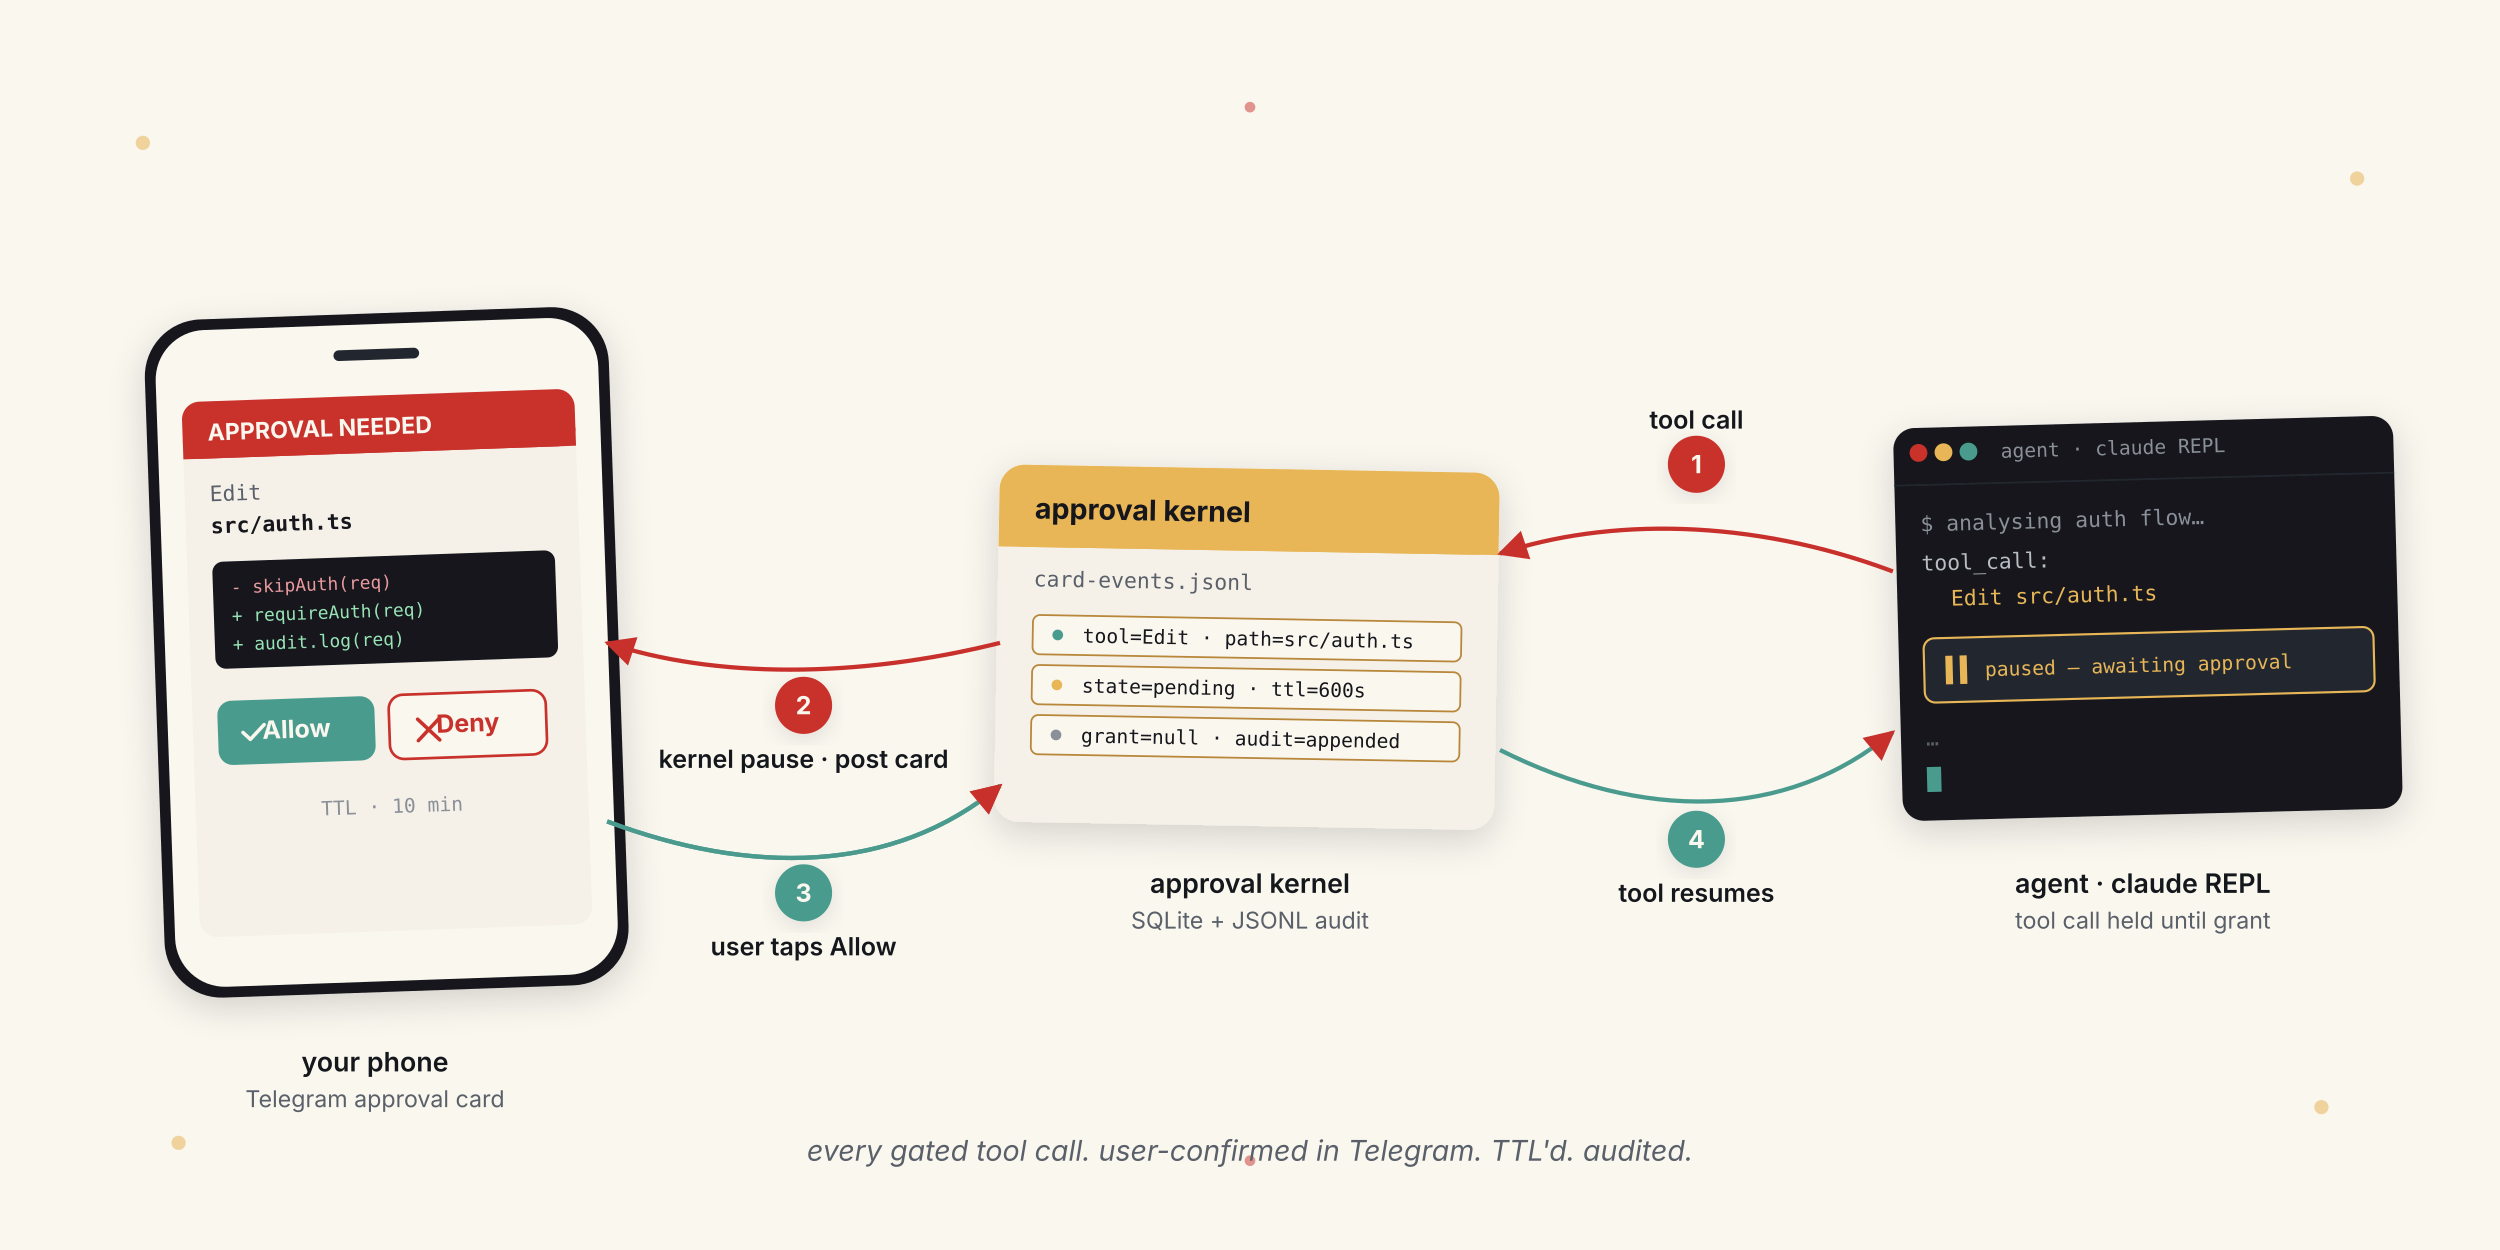
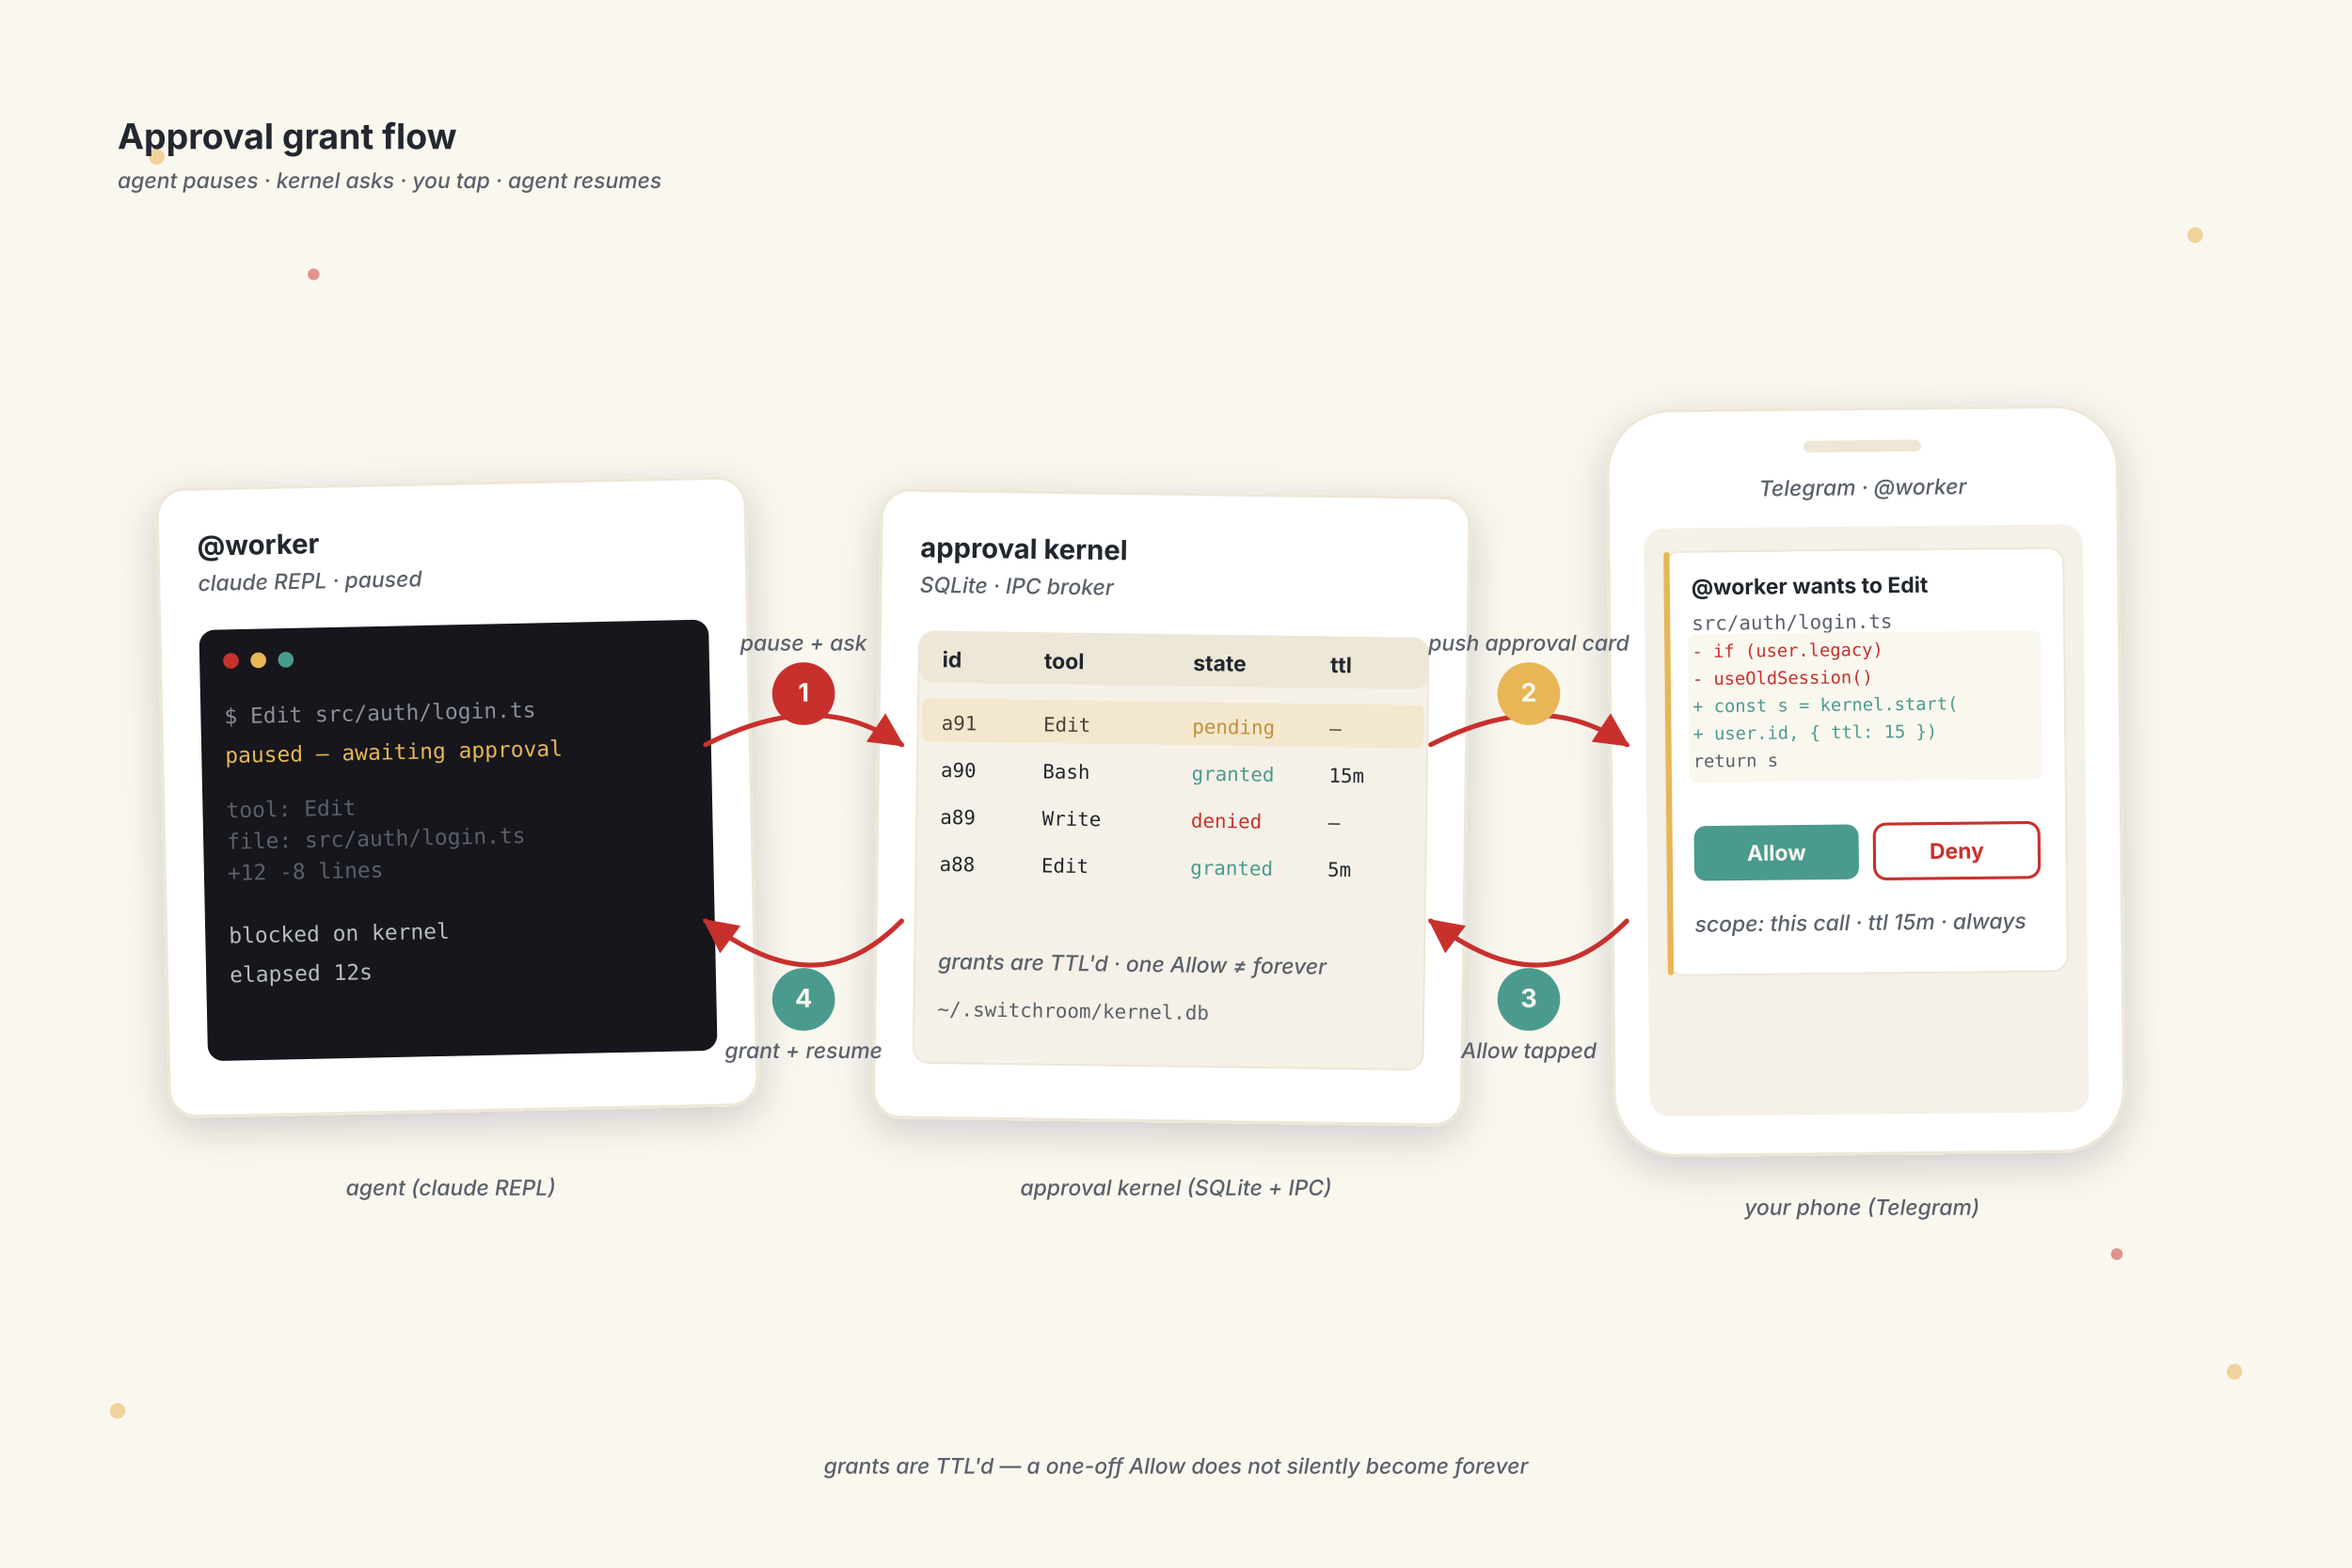
- <svg xmlns="http://www.w3.org/2000/svg" viewBox="0 0 1400 700" width="1400" height="700" role="img" aria-label="Approval kernel grant flow.">
+ <svg xmlns="http://www.w3.org/2000/svg" viewBox="0 0 1200 800" width="1200" height="800" role="img" aria-label="Approval grant flow: agent pauses, kernel asks phone, you tap allow, agent resumes.">
  <defs>
    <style>
-       .sans  { font-family: 'Inter', system-ui, -apple-system, 'Helvetica Neue', Arial, sans-serif; }
-       .mono  { font-family: 'JetBrains Mono', ui-monospace, 'SF Mono', Menlo, Consolas, monospace; }
-       .ttl   { font-family: 'Inter', system-ui, sans-serif; font-size: 22px; font-weight: 700; fill: #14171C; }
-       .lbl   { font-family: 'Inter', system-ui, sans-serif; font-size: 15px; font-weight: 600; fill: #14171C; }
-       .sub   { font-family: 'Inter', system-ui, sans-serif; font-size: 13px; fill: #5A6069; }
-       .num   { font-family: 'Inter', system-ui, sans-serif; font-size: 14px; font-weight: 700; fill: #FAF7EF; }
-       .step  { font-family: 'Inter', system-ui, sans-serif; font-size: 14px; font-weight: 600; fill: #14171C; }
-       .stepsub{ font-family: 'Inter', system-ui, sans-serif; font-size: 12px; fill: #5A6069; }
-       .caption{ font-family: 'Inter', system-ui, sans-serif; font-style: italic; font-size: 16px; fill: #5A6069; }
+       .sans { font-family: 'Inter', system-ui, -apple-system, sans-serif; }
+       .mono { font-family: 'JetBrains Mono', ui-monospace, monospace; }
+       .h    { font: 700 18px 'Inter', system-ui, sans-serif; fill: #23282F; }
+       .body { font: 500 14px 'Inter', system-ui, sans-serif; fill: #23282F; }
+       .cap  { font: italic 500 11px 'Inter', system-ui, sans-serif; fill: #5A6069; }
+       .num  { font: 700 13px 'Inter', system-ui, sans-serif; fill: #FAF7EF; }
+       .flow { fill: none; stroke: #C8302C; stroke-width: 2.5; stroke-linecap: round; }
+       .lead { fill: none; stroke: #8A8F98; stroke-width: 1.4; stroke-dasharray: 2 4; }
    </style>
    <filter id="cardShadow" x="-20%" y="-20%" width="140%" height="140%">
-       <feDropShadow dx="0" dy="6" stdDeviation="10" flood-color="#14171C" flood-opacity="0.16" />
+       <feDropShadow dx="0" dy="6" stdDeviation="10" flood-color="#14171C" flood-opacity="0.18" />
    </filter>
-     <filter id="softShadow" x="-20%" y="-20%" width="140%" height="140%">
-       <feDropShadow dx="0" dy="3" stdDeviation="6" flood-color="#14171C" flood-opacity="0.10" />
-     </filter>
-     <marker id="arrCord" viewBox="0 0 10 10" refX="9" refY="5" markerWidth="7" markerHeight="7" orient="auto">
-       <path d="M0 0 L10 5 L0 10 z" fill="#C8302C" />
+     <marker id="arrowCord" viewBox="0 0 10 10" refX="9" refY="5" markerWidth="7" markerHeight="7" orient="auto">
+       <path d="M0,0 L10,5 L0,10 z" fill="#C8302C" />
    </marker>
  </defs>
-   <rect fill="#FAF7EF" width="1400" height="700" />
+   <rect fill="#FAF7EF" width="1200" height="800" />
  <g fill="#E8B657" opacity="0.55">
    <circle cx="80" cy="80" r="4" />
-     <circle cx="1320" cy="100" r="4" />
-     <circle cx="100" cy="640" r="4" />
-     <circle cx="1300" cy="620" r="4" />
+     <circle cx="1120" cy="120" r="4" />
+     <circle cx="60" cy="720" r="4" />
+     <circle cx="1140" cy="700" r="4" />
  </g>
  <g fill="#C8302C" opacity="0.5">
-     <circle cx="700" cy="60" r="3" />
-     <circle cx="700" cy="650" r="3" />
+     <circle cx="160" cy="140" r="3" />
+     <circle cx="1080" cy="640" r="3" />
  </g>
-   <g transform="translate(80,180) rotate(-2)" filter="url(#cardShadow)">
-     <rect x="0" y="0" width="260" height="380" rx="32" fill="#14171C" />
-     <rect x="6" y="6" width="248" height="368" rx="28" fill="#FAF7EF" />
-     <rect x="106" y="20" width="48" height="6" rx="3" fill="#23282F" />
-     <g transform="translate(20,46)">
-       <rect x="0" y="0" width="220" height="300" rx="10" fill="#F5F1E8" />
-       <rect x="0" y="0" width="220" height="32" rx="10" fill="#C8302C" />
-       <rect x="0" y="22" width="220" height="10" fill="#C8302C" />
-       <text class="sans" x="14" y="22" fill="#FAF7EF" font-size="13" font-weight="700">APPROVAL NEEDED</text>
-       <text class="mono" x="14" y="56" font-size="12" fill="#5A6069">Edit</text>
-       <text class="mono" x="14" y="74" font-size="12" fill="#14171C" font-weight="600">src/auth.ts</text>
-       <g transform="translate(14,90)">
-         <rect x="0" y="0" width="192" height="60" rx="6" fill="#14171C" />
-         <text class="mono" x="10" y="18" font-size="10" fill="#E99A9E">- skipAuth(req)</text>
-         <text class="mono" x="10" y="34" font-size="10" fill="#98E4B6">+ requireAuth(req)</text>
-         <text class="mono" x="10" y="50" font-size="10" fill="#98E4B6">+ audit.log(req)</text>
+   <text class="h" x="60" y="76">Approval grant flow</text>
+   <text class="cap" x="60" y="96">agent pauses · kernel asks · you tap · agent resumes</text>
+   <g transform="translate(80,250) rotate(-1.2)" filter="url(#cardShadow)">
+     <rect x="0" y="0" width="300" height="320" rx="14" fill="#FFFFFF" stroke="#EDE7D7" stroke-width="1.5" />
+     <text class="sans" x="20" y="34" font-size="14" font-weight="700" fill="#23282F">@worker</text>
+     <text class="cap" x="20" y="52">claude REPL · paused</text>
+     <g transform="translate(20,72)">
+       <rect x="0" y="0" width="260" height="220" rx="8" fill="#14171C" />
+       <g transform="translate(10,10)">
+         <circle cx="6" cy="6" r="4" fill="#C8302C" />
+         <circle cx="20" cy="6" r="4" fill="#E8B657" />
+         <circle cx="34" cy="6" r="4" fill="#4A9B8E" />
      </g>
-       <g transform="translate(14,168)">
-         <rect x="0" y="0" width="88" height="36" rx="8" fill="#4A9B8E" />
-         <text class="sans" x="44" y="22" text-anchor="middle" font-size="14" font-weight="700" fill="#FAF7EF">Allow</text>
-         <path d="M14 18 l4 4 l8 -8" fill="none" stroke="#FAF7EF" stroke-width="2" stroke-linecap="round" stroke-linejoin="round" />
+       <g font-family="'JetBrains Mono', monospace" font-size="11">
+         <text x="12" y="48" fill="#8A8F98">$ Edit src/auth/login.ts</text>
+         <text x="12" y="68" fill="#E8B657">paused — awaiting approval</text>
+         <text x="12" y="96" fill="#5A6069">tool:    Edit</text>
+         <text x="12" y="112" fill="#5A6069">file:    src/auth/login.ts</text>
+         <text x="12" y="128" fill="#5A6069">+12 -8 lines</text>
+         <text x="12" y="160" fill="#B8BCC3">blocked on kernel</text>
+         <text x="12" y="180" fill="#B8BCC3">elapsed 12s</text>
      </g>
-       <g transform="translate(110,168)">
-         <rect x="0" y="0" width="88" height="36" rx="8" fill="#FAF7EF" stroke="#C8302C" stroke-width="1.5" />
-         <text class="sans" x="44" y="22" text-anchor="middle" font-size="14" font-weight="700" fill="#C8302C">Deny</text>
-         <path d="M16 14 l12 12 M28 14 l-12 12" fill="none" stroke="#C8302C" stroke-width="2" stroke-linecap="round" />
-       </g>
-       <text class="mono" x="110" y="234" text-anchor="middle" font-size="11" fill="#8A8F98">TTL · 10 min</text>
    </g>
  </g>
-   <text class="lbl" x="210" y="600" text-anchor="middle">your phone</text>
-   <text class="sub" x="210" y="620" text-anchor="middle">Telegram approval card</text>
-   <g transform="translate(560,260) rotate(1)" filter="url(#cardShadow)">
-     <rect x="0" y="0" width="280" height="200" rx="14" fill="#F5F1E8" />
-     <rect x="0" y="0" width="280" height="46" rx="14" fill="#E8B657" />
-     <rect x="0" y="32" width="280" height="14" fill="#E8B657" />
-     <text class="sans" x="20" y="30" fill="#14171C" font-size="16" font-weight="700">approval kernel</text>
-     <text class="mono" x="20" y="68" font-size="12" fill="#5A6069">card-events.jsonl</text>
-     <g transform="translate(20,84)">
-       <rect x="0" y="0" width="240" height="22" rx="4" fill="#FAF7EF" stroke="#B8873A" stroke-width="1" />
-       <circle cx="14" cy="11" r="3" fill="#4A9B8E" />
-       <text class="mono" x="28" y="15" font-size="11" fill="#14171C">tool=Edit · path=src/auth.ts</text>
-       <rect x="0" y="28" width="240" height="22" rx="4" fill="#FAF7EF" stroke="#B8873A" stroke-width="1" />
-       <circle cx="14" cy="39" r="3" fill="#E8B657" />
-       <text class="mono" x="28" y="43" font-size="11" fill="#14171C">state=pending · ttl=600s</text>
-       <rect x="0" y="56" width="240" height="22" rx="4" fill="#FAF7EF" stroke="#B8873A" stroke-width="1" />
-       <circle cx="14" cy="67" r="3" fill="#8A8F98" />
-       <text class="mono" x="28" y="71" font-size="11" fill="#14171C">grant=null · audit=appended</text>
+   <text class="cap" x="230" y="610" text-anchor="middle">agent (claude REPL)</text>
+   <g transform="translate(450,250) rotate(0.8)" filter="url(#cardShadow)">
+     <rect x="0" y="0" width="300" height="320" rx="14" fill="#FFFFFF" stroke="#EDE7D7" stroke-width="1.5" />
+     <text class="sans" x="20" y="34" font-size="14" font-weight="700" fill="#23282F">approval kernel</text>
+     <text class="cap" x="20" y="52">SQLite · IPC broker</text>
+     <g transform="translate(20,72)">
+       <rect x="0" y="0" width="260" height="220" rx="8" fill="#F5F1E8" stroke="#EDE7D7" stroke-width="1" />
+       <rect x="0" y="0" width="260" height="26" rx="8" fill="#EDE7D7" />
+       <text class="sans" x="12" y="18" font-size="11" font-weight="700" fill="#23282F">id</text>
+       <text class="sans" x="64" y="18" font-size="11" font-weight="700" fill="#23282F">tool</text>
+       <text class="sans" x="140" y="18" font-size="11" font-weight="700" fill="#23282F">state</text>
+       <text class="sans" x="210" y="18" font-size="11" font-weight="700" fill="#23282F">ttl</text>
+       <g font-family="'JetBrains Mono', monospace" font-size="10" fill="#23282F">
+         <text x="12" y="50">a91</text>
+         <text x="64" y="50">Edit</text>
+         <text x="140" y="50" fill="#B8873A">pending</text>
+         <text x="210" y="50">—</text>
+         <text x="12" y="74">a90</text>
+         <text x="64" y="74">Bash</text>
+         <text x="140" y="74" fill="#4A9B8E">granted</text>
+         <text x="210" y="74">15m</text>
+         <text x="12" y="98">a89</text>
+         <text x="64" y="98">Write</text>
+         <text x="140" y="98" fill="#C8302C">denied</text>
+         <text x="210" y="98">—</text>
+         <text x="12" y="122">a88</text>
+         <text x="64" y="122">Edit</text>
+         <text x="140" y="122" fill="#4A9B8E">granted</text>
+         <text x="210" y="122">5m</text>
+       </g>
+       <rect x="2" y="34" width="256" height="22" fill="#E8B657" opacity="0.18" rx="3" />
+       <text class="cap" x="12" y="172">grants are TTL'd · one Allow ≠ forever</text>
+       <text class="mono" x="12" y="196" font-size="10" fill="#5A6069">~/.switchroom/kernel.db</text>
    </g>
  </g>
-   <text class="lbl" x="700" y="500" text-anchor="middle">approval kernel</text>
-   <text class="sub" x="700" y="520" text-anchor="middle">SQLite + JSONL audit</text>
-   <g transform="translate(1060,240) rotate(-1.5)" filter="url(#cardShadow)">
-     <rect x="0" y="0" width="280" height="220" rx="12" fill="#14171C" />
-     <g transform="translate(14,14)">
-       <circle cx="0" cy="0" r="5" fill="#C8302C" />
-       <circle cx="14" cy="0" r="5" fill="#E8B657" />
-       <circle cx="28" cy="0" r="5" fill="#4A9B8E" />
+   <text class="cap" x="600" y="610" text-anchor="middle">approval kernel (SQLite + IPC)</text>
+   <g transform="translate(820,210) rotate(-0.6)" filter="url(#cardShadow)">
+     <rect x="0" y="0" width="260" height="380" rx="32" fill="#FFFFFF" stroke="#EDE7D7" stroke-width="1.5" />
+     <rect x="100" y="16" width="60" height="6" rx="3" fill="#EDE7D7" />
+     <text class="cap" x="130" y="44" text-anchor="middle">Telegram · @worker</text>
+     <g transform="translate(18,60)">
+       <rect x="0" y="0" width="224" height="300" rx="10" fill="#F5F1E8" />
+       <g transform="translate(10,12)">
+         <rect x="0" y="0" width="204" height="216" rx="8" fill="#FFFFFF" stroke="#EDE7D7" stroke-width="1" />
+         <rect x="0" y="0" width="3" height="216" rx="1.5" fill="#E8B657" />
+         <text class="sans" x="14" y="22" font-size="11" font-weight="700" fill="#23282F">@worker wants to Edit</text>
+         <text class="mono" x="14" y="40" font-size="10" fill="#5A6069">src/auth/login.ts</text>
+         <g transform="translate(14,52)" font-family="'JetBrains Mono', monospace" font-size="9">
+           <rect x="-2" y="-10" width="180" height="76" rx="4" fill="#FAF7EF" />
+           <text x="0" y="2" fill="#C8302C">- if (user.legacy)</text>
+           <text x="0" y="16" fill="#C8302C">-   useOldSession()</text>
+           <text x="0" y="30" fill="#4A9B8E">+ const s = kernel.start(</text>
+           <text x="0" y="44" fill="#4A9B8E">+   user.id, { ttl: 15 })</text>
+           <text x="0" y="58" fill="#5A6069">  return s</text>
+         </g>
+         <g transform="translate(14,140)">
+           <rect x="0" y="0" width="84" height="28" rx="6" fill="#4A9B8E" />
+           <text class="sans" x="42" y="18" font-size="11" font-weight="700" fill="#FAF7EF" text-anchor="middle">Allow</text>
+           <rect x="92" y="0" width="84" height="28" rx="6" fill="#FFFFFF" stroke="#C8302C" stroke-width="1.5" />
+           <text class="sans" x="134" y="18" font-size="11" font-weight="700" fill="#C8302C" text-anchor="middle">Deny</text>
+         </g>
+         <text class="cap" x="14" y="194">scope: this call · ttl 15m · always</text>
+       </g>
    </g>
-     <text class="mono" x="60" y="18" font-size="11" fill="#8A8F98">agent · claude REPL</text>
-     <line x1="0" y1="32" x2="280" y2="32" stroke="#23282F" />
-     <text class="mono" x="14" y="58" font-size="12" fill="#8A8F98">$ analysing auth flow…</text>
-     <text class="mono" x="14" y="80" font-size="12" fill="#B8BCC3">tool_call:</text>
-     <text class="mono" x="30" y="100" font-size="12" fill="#E8B657">Edit src/auth.ts</text>
-     <g transform="translate(14,118)">
-       <rect x="0" y="0" width="252" height="36" rx="6" fill="#23282F" stroke="#E8B657" stroke-width="1.2" />
-       <rect x="12" y="10" width="4" height="16" fill="#E8B657" />
-       <rect x="20" y="10" width="4" height="16" fill="#E8B657" />
-       <text class="mono" x="34" y="22" font-size="11" fill="#E8B657">paused — awaiting approval</text>
-     </g>
-     <text class="mono" x="14" y="178" font-size="12" fill="#5A6069">…</text>
-     <rect x="14" y="190" width="8" height="14" fill="#4A9B8E" />
  </g>
-   <text class="lbl" x="1200" y="500" text-anchor="middle">agent · claude REPL</text>
-   <text class="sub" x="1200" y="520" text-anchor="middle">tool call held until grant</text>
-   <path d="M 1060 320 C 980 290, 900 290, 840 310" fill="none" stroke="#C8302C" stroke-width="2.4" marker-end="url(#arrCord)" />
-   <g transform="translate(950,260)">
-     <circle r="16" fill="#C8302C" filter="url(#softShadow)" />
-     <text class="num" text-anchor="middle" y="5">1</text>
-   </g>
-   <text class="step" x="950" y="240" text-anchor="middle">tool call</text>
-   <path d="M 560 360 C 480 380, 400 380, 340 360" fill="none" stroke="#C8302C" stroke-width="2.4" marker-end="url(#arrCord)" />
-   <g transform="translate(450,395)">
-     <circle r="16" fill="#C8302C" filter="url(#softShadow)" />
-     <text class="num" text-anchor="middle" y="5">2</text>
-   </g>
-   <text class="step" x="450" y="430" text-anchor="middle">kernel pause · post card</text>
-   <path d="M 340 460 C 420 490, 500 490, 560 440" fill="none" stroke="#4A9B8E" stroke-width="2.4" marker-end="url(#arrCord)" stroke-opacity="0.95" />
-   <path d="M 340 460 C 420 490, 500 490, 560 440" fill="none" stroke="#4A9B8E" stroke-width="2.4" marker-end="url(#arrCord)" />
-   <g transform="translate(450,500)">
-     <circle r="16" fill="#4A9B8E" filter="url(#softShadow)" />
-     <text class="num" text-anchor="middle" y="5">3</text>
-   </g>
-   <text class="step" x="450" y="535" text-anchor="middle">user taps Allow</text>
-   <path d="M 840 420 C 920 460, 1000 460, 1060 410" fill="none" stroke="#4A9B8E" stroke-width="2.4" marker-end="url(#arrCord)" />
-   <g transform="translate(950,470)">
-     <circle r="16" fill="#4A9B8E" filter="url(#softShadow)" />
-     <text class="num" text-anchor="middle" y="5">4</text>
-   </g>
-   <text class="step" x="950" y="505" text-anchor="middle">tool resumes</text>
-   <text class="caption" x="700" y="650" text-anchor="middle">every gated tool call. user-confirmed in Telegram. TTL'd. audited.</text>
+   <text class="cap" x="950" y="620" text-anchor="middle">your phone (Telegram)</text>
+   <path class="flow" d="M 360 380 C 400 360, 430 360, 460 380" marker-end="url(#arrowCord)" />
+   <circle cx="410" cy="354" r="16" fill="#C8302C" />
+   <text class="num" x="410" y="358" text-anchor="middle">1</text>
+   <text class="cap" x="410" y="332" text-anchor="middle">pause + ask</text>
+   <path class="flow" d="M 730 380 C 770 360, 800 360, 830 380" marker-end="url(#arrowCord)" />
+   <circle cx="780" cy="354" r="16" fill="#E8B657" />
+   <text class="num" x="780" y="358" text-anchor="middle">2</text>
+   <text class="cap" x="780" y="332" text-anchor="middle">push approval card</text>
+   <path class="flow" d="M 830 470 C 800 500, 770 500, 730 470" marker-end="url(#arrowCord)" />
+   <circle cx="780" cy="510" r="16" fill="#4A9B8E" />
+   <text class="num" x="780" y="514" text-anchor="middle">3</text>
+   <text class="cap" x="780" y="540" text-anchor="middle">Allow tapped</text>
+   <path class="flow" d="M 460 470 C 430 500, 400 500, 360 470" marker-end="url(#arrowCord)" />
+   <circle cx="410" cy="510" r="16" fill="#4A9B8E" />
+   <text class="num" x="410" y="514" text-anchor="middle">4</text>
+   <text class="cap" x="410" y="540" text-anchor="middle">grant + resume</text>
+   <text class="cap" x="600" y="752" text-anchor="middle">grants are TTL'd — a one-off Allow does not silently become forever</text>
</svg>
